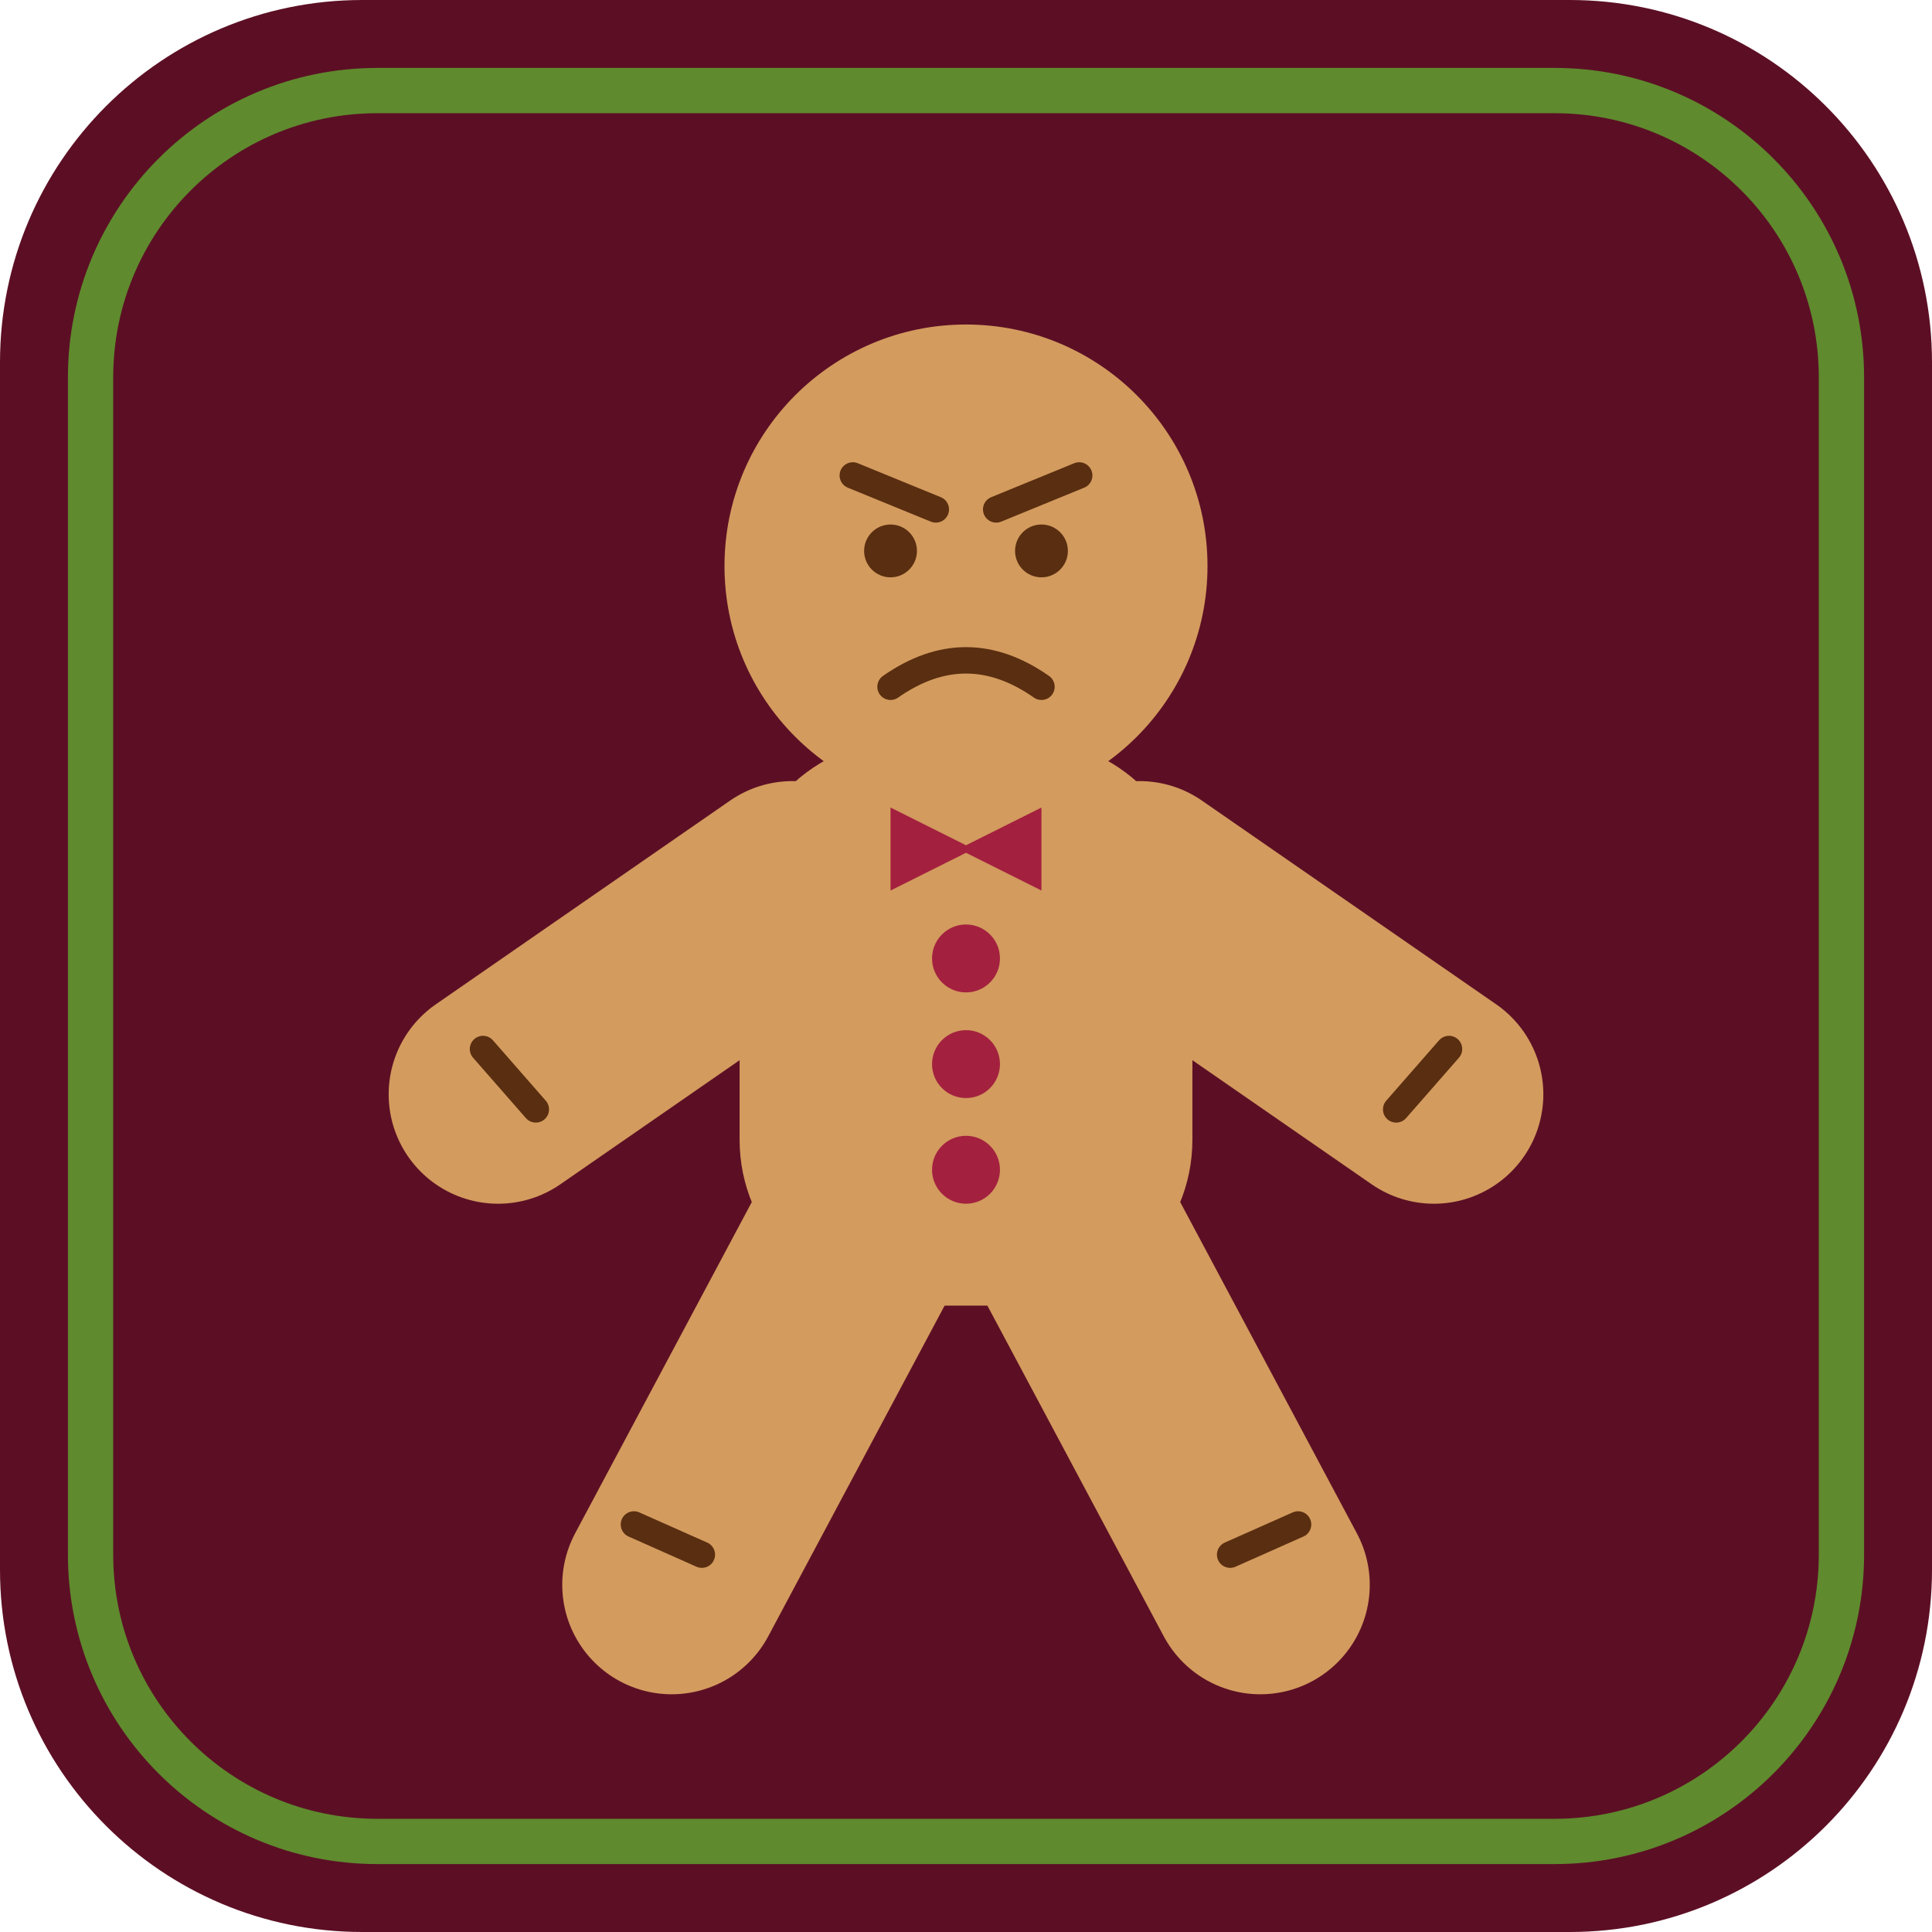
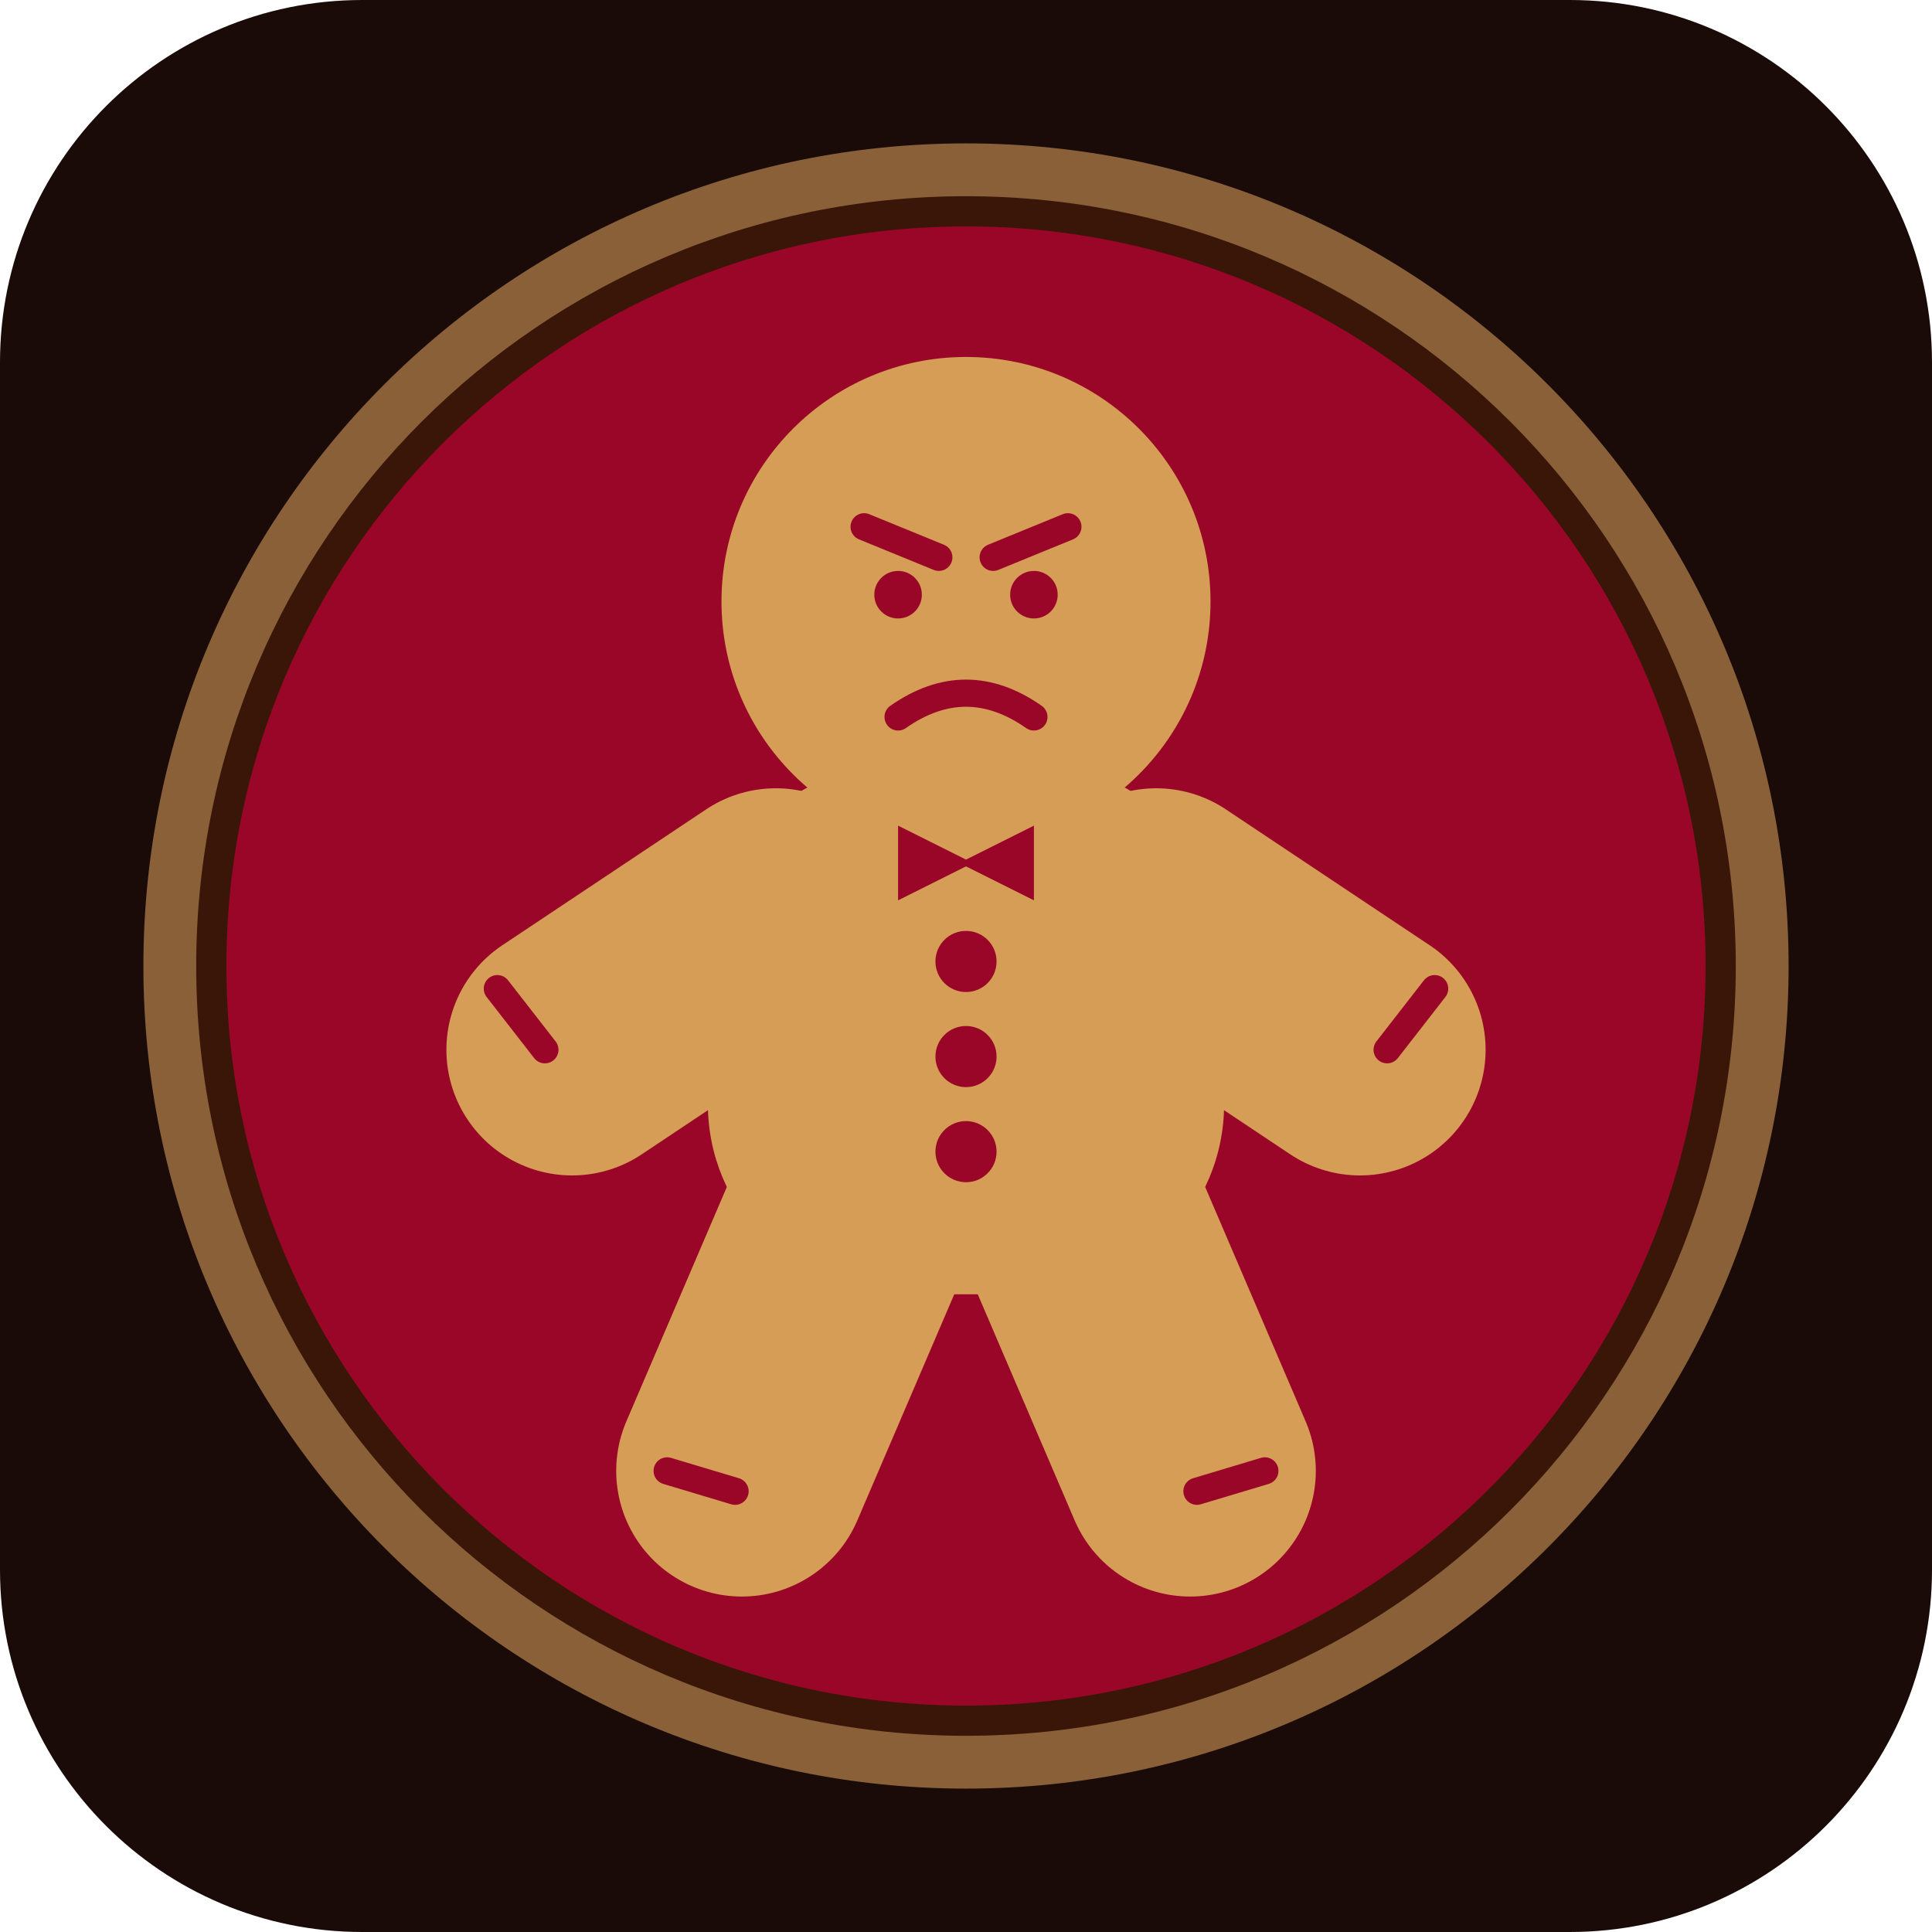
<svg xmlns="http://www.w3.org/2000/svg" viewBox="0 0 512 512">
-   <rect width="512" height="512" rx="96" fill="#5c0f24" />
-   <rect x="24" y="24" width="464" height="464" rx="76" fill="none" stroke="#5f8a2e" stroke-width="12" />
-   <g fill="#d39b5e" stroke="#d39b5e" stroke-linecap="round">
-     <circle cx="256" cy="150" r="64" stroke="none" />
-     <rect x="196" y="196" width="120" height="150" rx="44" stroke="none" />
-     <path d="M210 236L132 290M302 236L380 290M226 330L178 420M286 330L334 420" fill="none" stroke-width="58" />
-   </g>
-   <g fill="none" stroke="#5a2e10" stroke-width="7" stroke-linecap="round">
-     <path d="M226 126l22 9M286 126l-22 9" />
-     <path d="M236 182q20-14 40 0" />
-     <path d="M128 278l14 16M384 278l-14 16M168 404l18 8M344 404l-18 8" />
-   </g>
-   <g fill="#5a2e10">
-     <circle cx="236" cy="146" r="7" />
-     <circle cx="276" cy="146" r="7" />
-   </g>
-   <path d="M236 214l20 10 20-10v22l-20-10-20 10z" fill="#a3213f" />
-   <g fill="#a3213f">
-     <circle cx="256" cy="254" r="9" />
-     <circle cx="256" cy="282" r="9" />
-     <circle cx="256" cy="310" r="9" />
+   <rect width="512" height="512" rx="96" fill="#1a0b08" />
+   <circle cx="256" cy="256" r="218" fill="#896038" />
+   <circle cx="256" cy="256" r="204" fill="#3a1608" />
+   <circle cx="256" cy="256" r="196" fill="#9a0628" />
+   <g transform="translate(256 262) scale(.9) translate(-256 -262)">
+     <g fill="#d69d56" stroke="#d69d56" stroke-linecap="round">
+       <circle cx="256" cy="148" r="72" stroke="none" />
+       <rect x="180" y="196" width="152" height="156" rx="56" stroke="none" />
+       <path d="M200 240L140 280M312 240L372 280M220 334L190 404M292 334L322 404" fill="none" stroke-width="74" />
+     </g>
+     <g fill="none" stroke="#9a0628" stroke-width="8" stroke-linecap="round">
+       <path d="M226 126l22 9M286 126l-22 9" />
+       <path d="M236 182q20-14 40 0" />
+       <path d="M118 262l14 18M394 262l-14 18M168 404l20 6M344 404l-20 6" />
+     </g>
+     <g fill="#9a0628">
+       <circle cx="236" cy="146" r="7" />
+       <circle cx="276" cy="146" r="7" />
+       <path d="M236 214l20 10 20-10v22l-20-10-20 10z" />
+       <circle cx="256" cy="254" r="9" />
+       <circle cx="256" cy="282" r="9" />
+       <circle cx="256" cy="310" r="9" />
+     </g>
  </g>
</svg>
